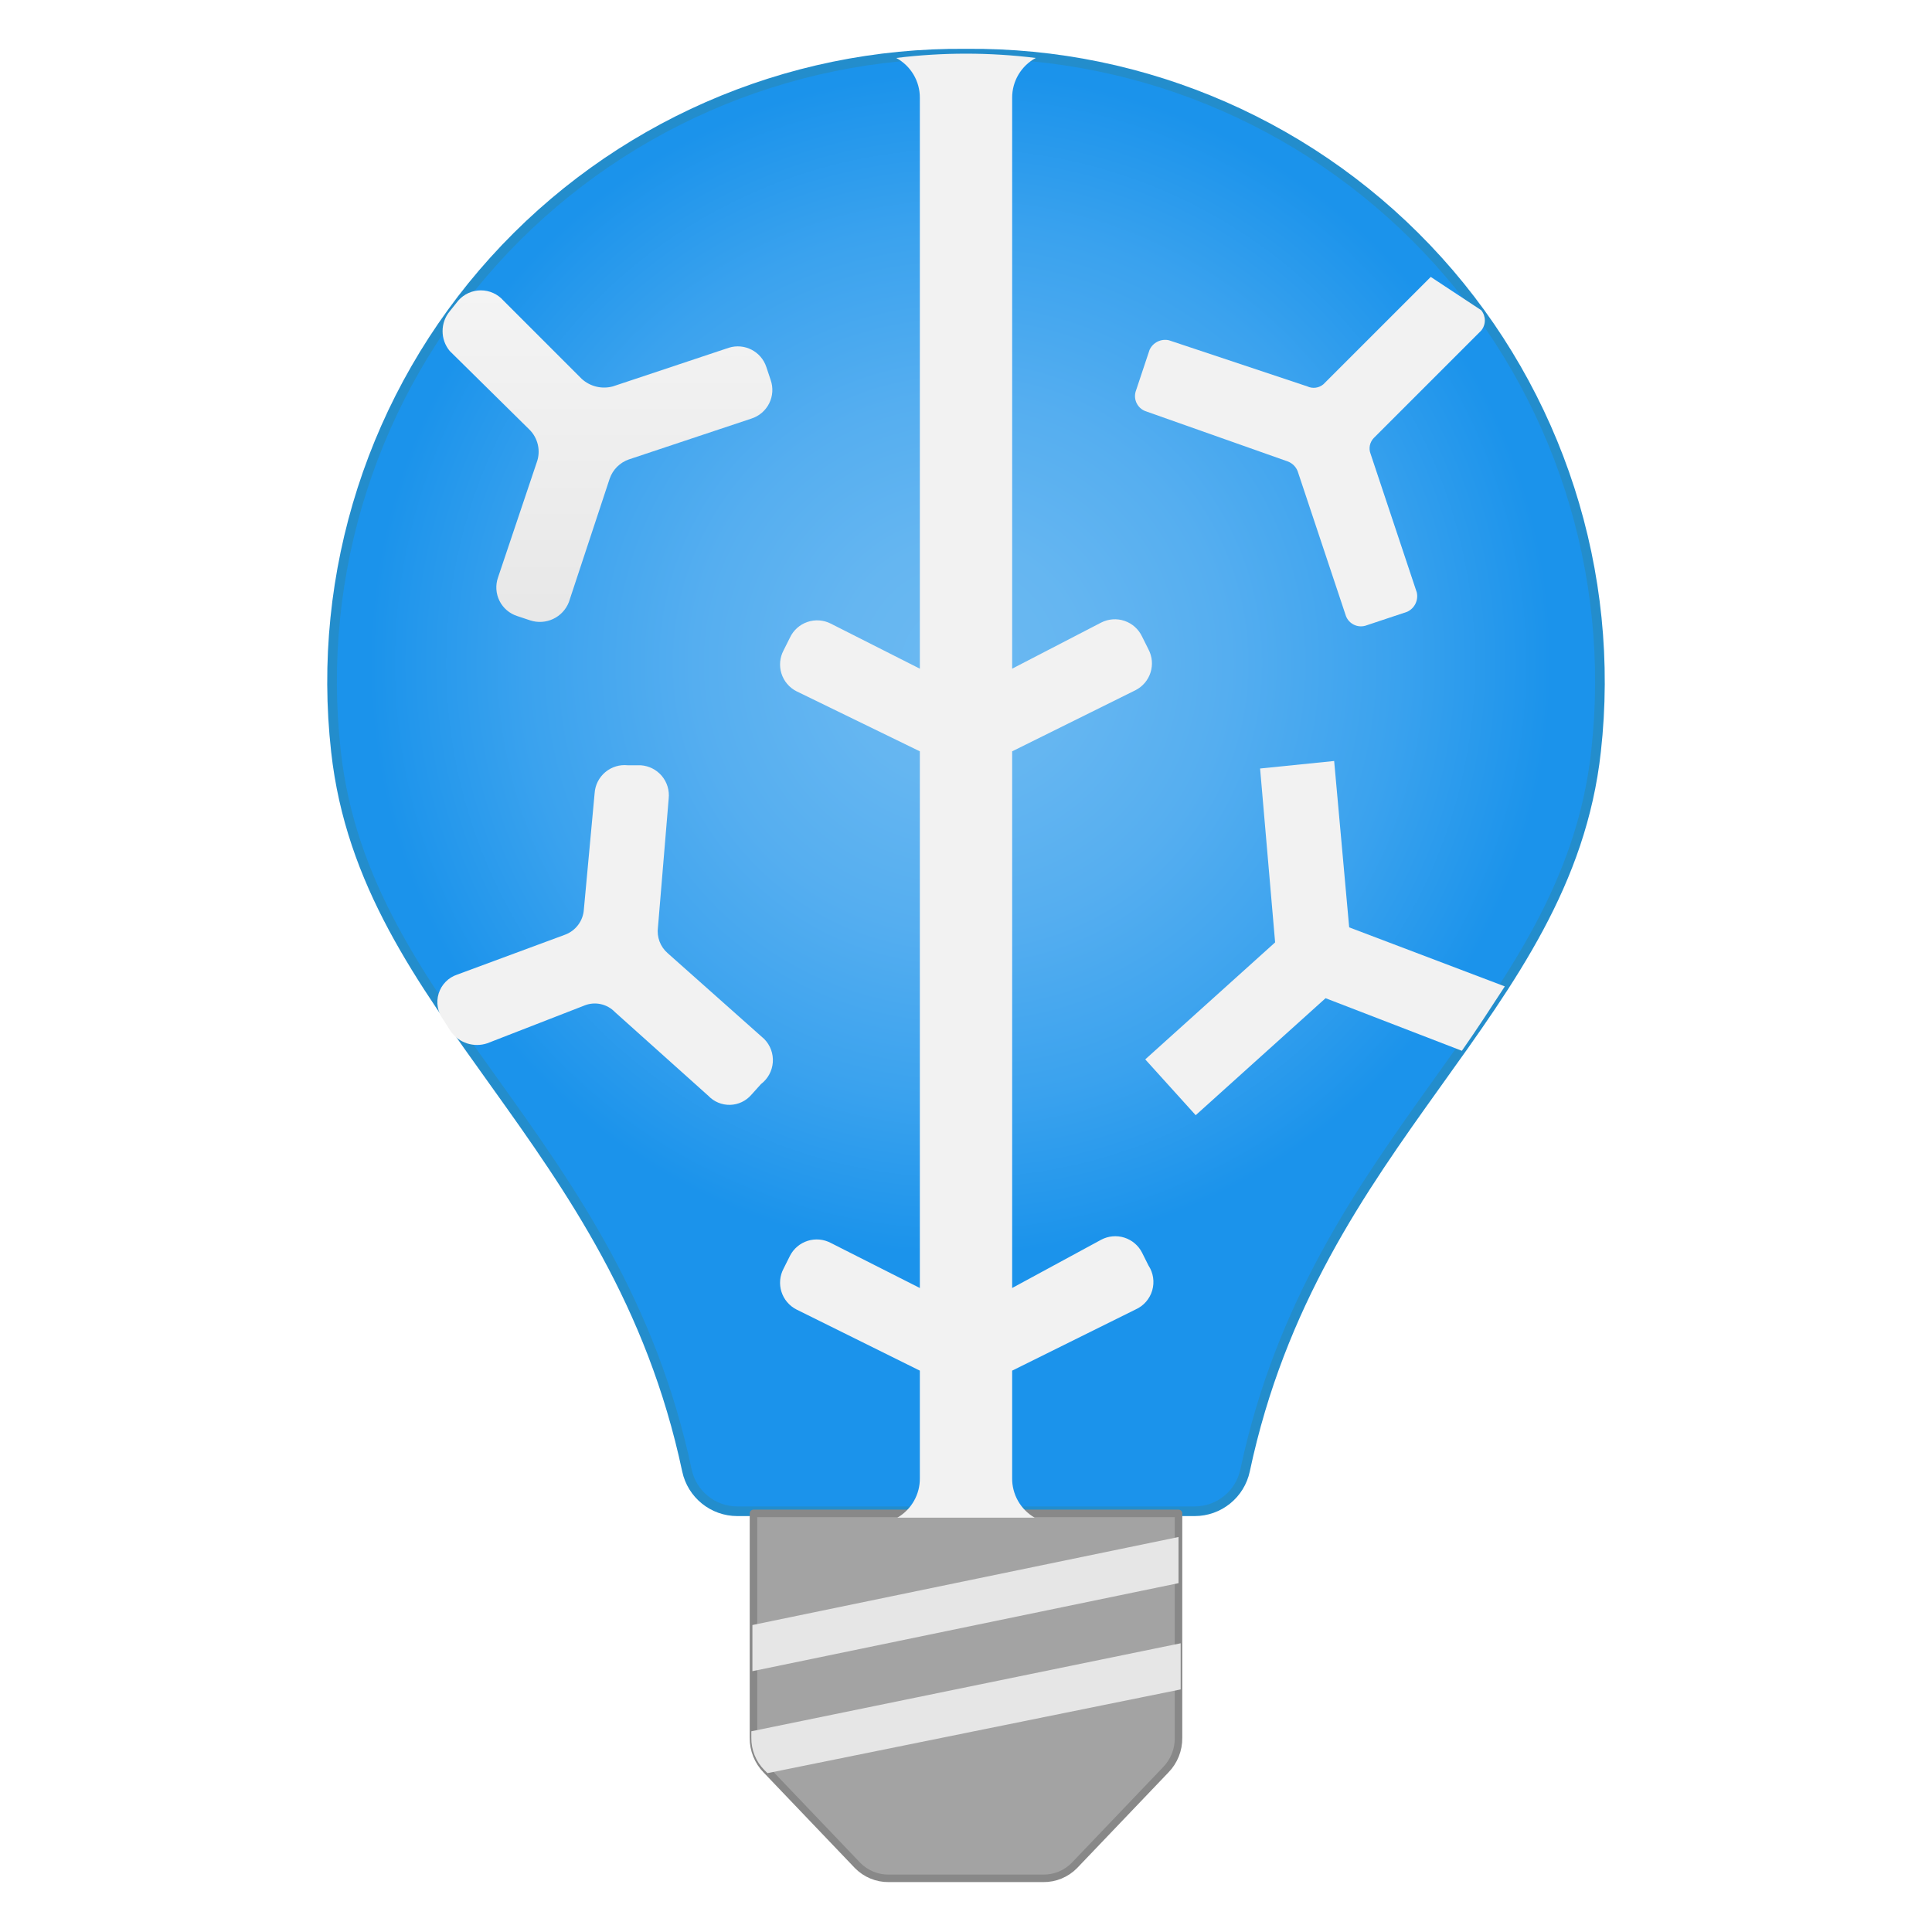
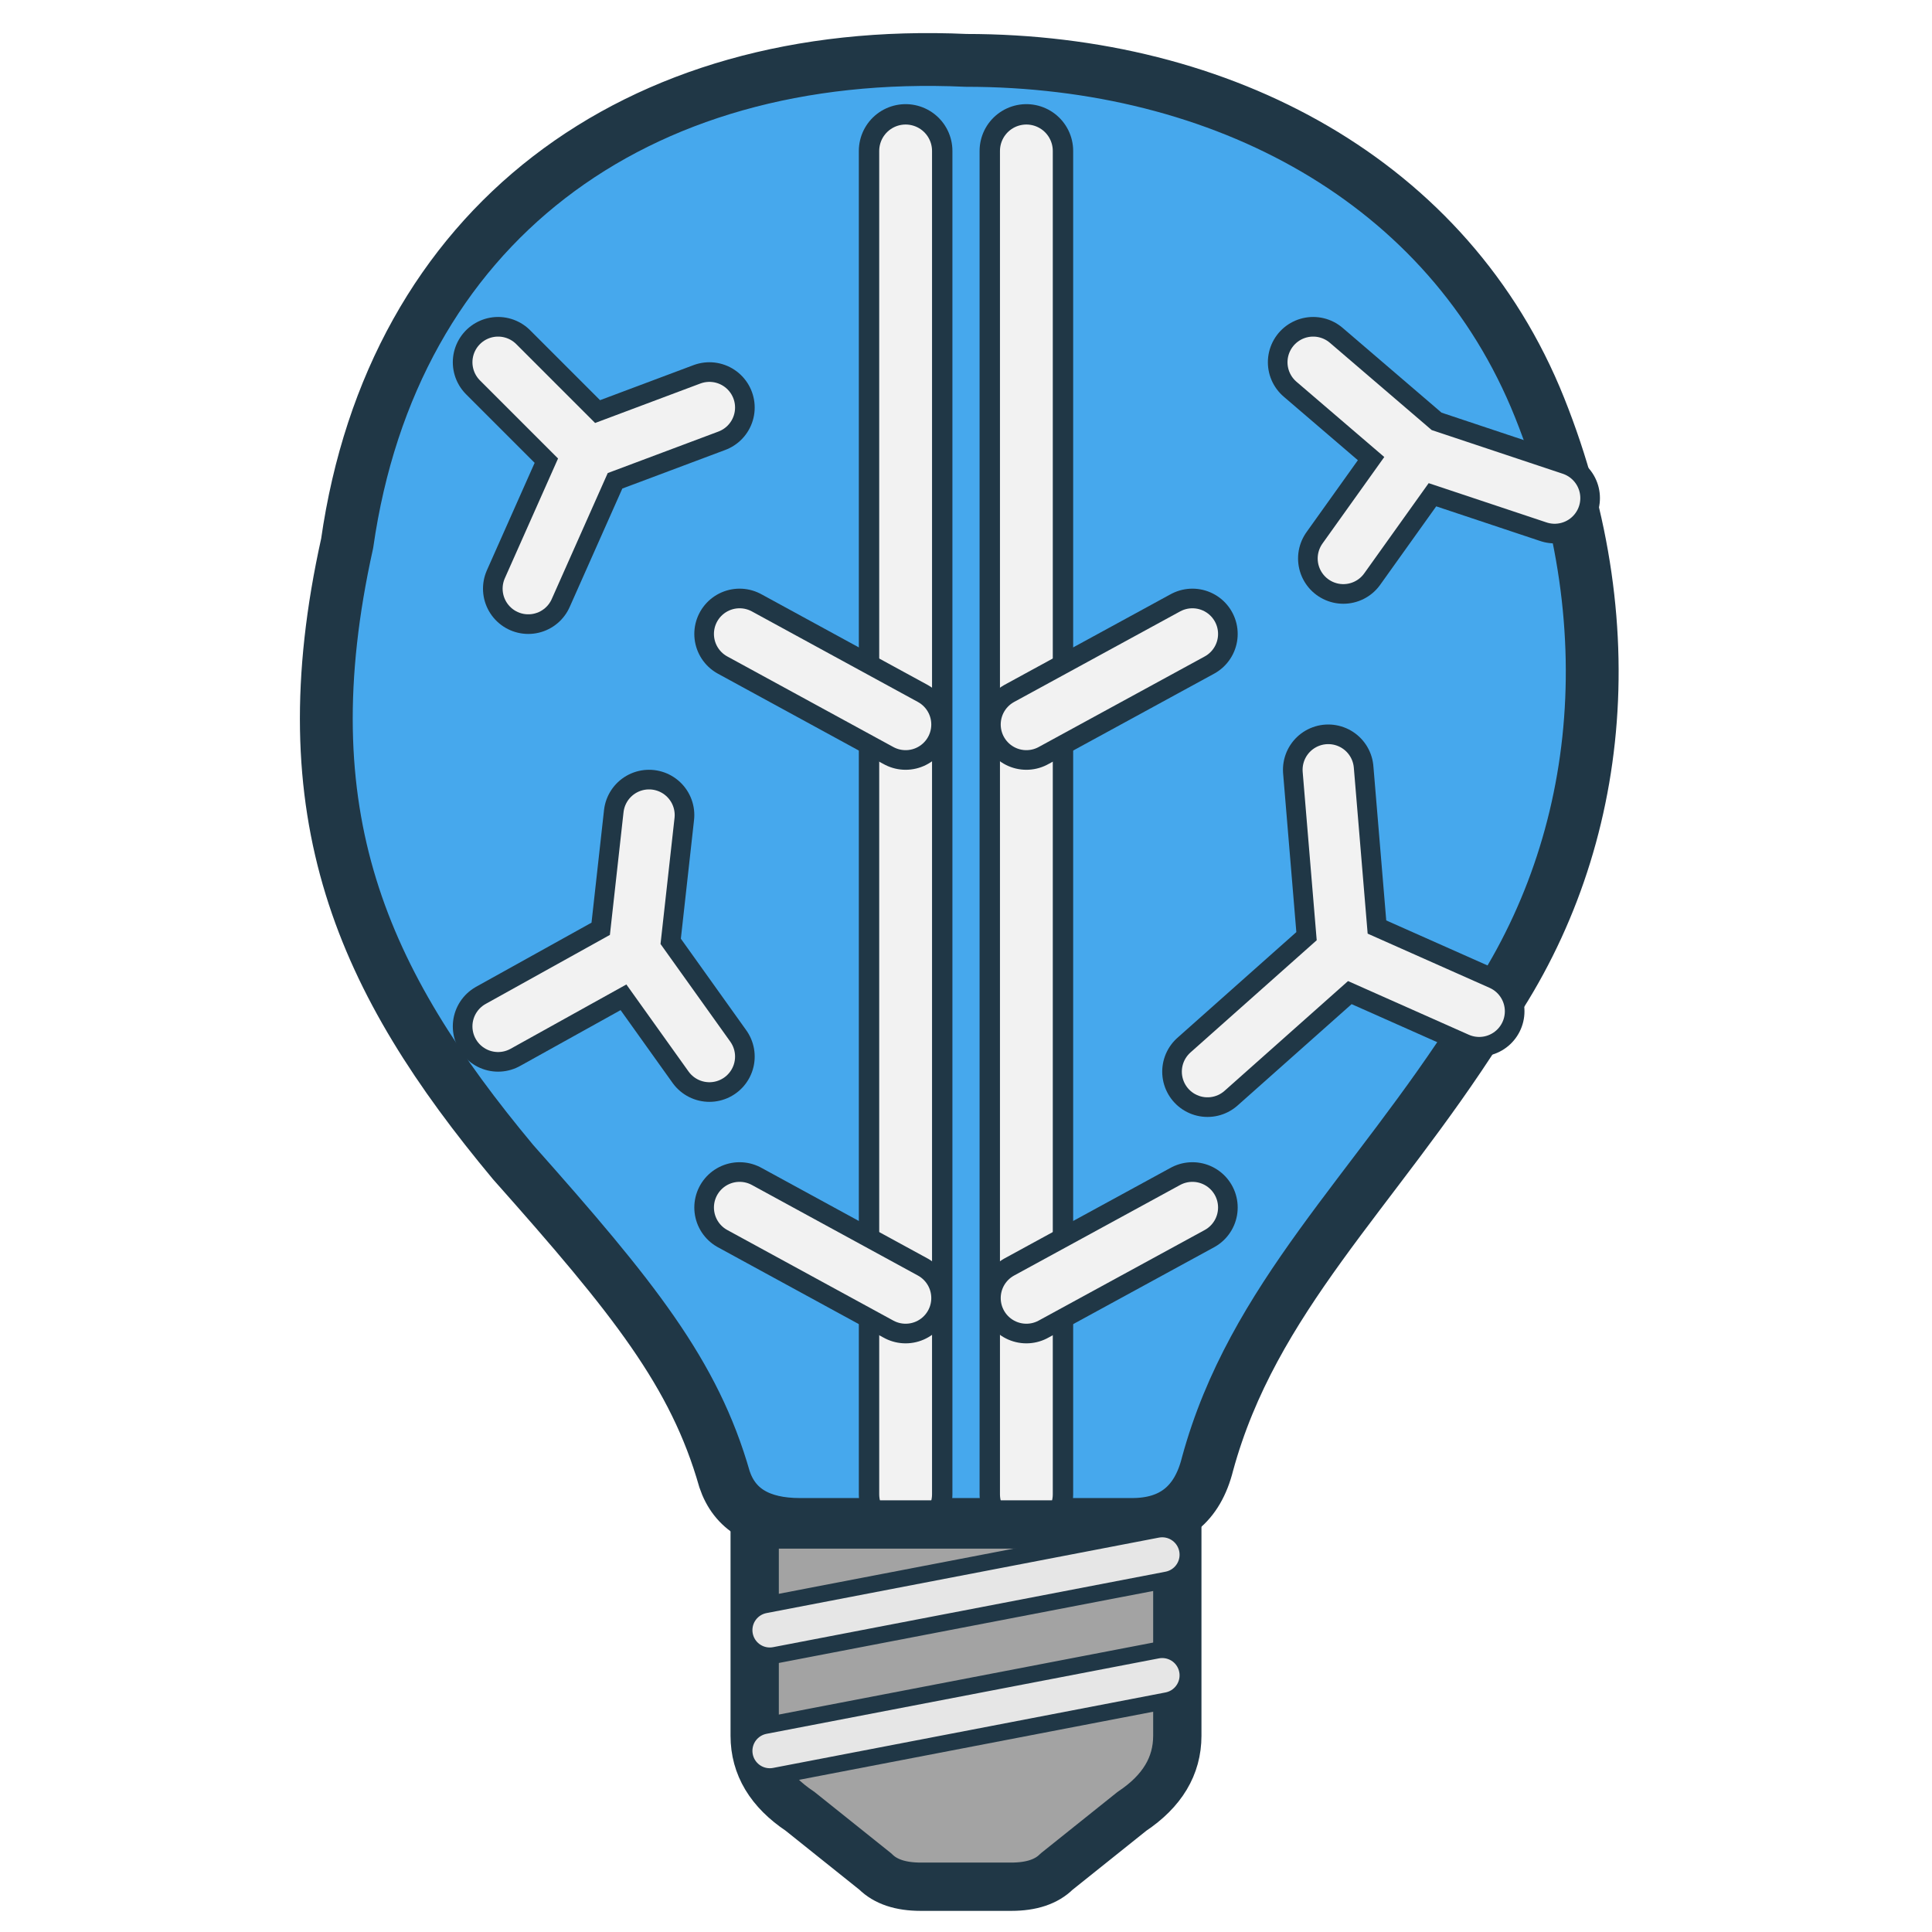
- <svg xmlns="http://www.w3.org/2000/svg" width="128" height="128" viewBox="0 0 128 128">
-   <defs>
-     <radialGradient id="bulb" cx="8.95" cy="6.18" r="5.51" gradientUnits="userSpaceOnUse">
-       <stop offset="0" stop-color="#6bb9f2" />
-       <stop offset=".2" stop-color="#65b6f1" />
-       <stop offset=".45" stop-color="#55aef0" />
-       <stop offset=".74" stop-color="#3aa2ee" />
-       <stop offset="1" stop-color="#1b93eb" />
-     </radialGradient>
-     <linearGradient id="branch-white" x1="5.67" y1="0" x2="5.67" y2="12.53" gradientUnits="userSpaceOnUse">
-       <stop offset="0" stop-color="#fff" />
-       <stop offset="1" stop-color="#ccc" />
-     </linearGradient>
-   </defs>
-   <g transform="scale(7.111111)" stroke-linecap="round" stroke-linejoin="round">
-     <path d="M9 .5       A5.85 5.85 0 0 0 3.13 7       C3.40 9.45 5.74 10.59 6.40 13.70       A.48 .48 0 0 0 6.87 14.08       H11.13       A.48 .48 0 0 0 11.60 13.70       C12.26 10.59 14.60 9.45 14.87 7       A5.85 5.85 0 0 0 9 .5 Z" fill="url(#bulb)" stroke="#238dcc" stroke-width=".09" />
-     <path d="M10.86 16.49       L10.01 17.38       A.4 .4 0 0 1 9.72 17.5       H8.28       A.4 .4 0 0 1 7.99 17.38       L7.14 16.49       A.42 .42 0 0 1 7.02 16.19       V14.1 H10.98 V16.19       A.42 .42 0 0 1 10.86 16.49 Z" fill="#a3a3a3" stroke="#888" stroke-width=".07" />
-     <path d="M13.33 2.58       L12.33 3.58       A.14 .14 0 0 1 12.18 3.60       L10.89 3.17       A.16 .16 0 0 0 10.71 3.26       L10.58 3.65       A.15 .15 0 0 0 10.67 3.83       L12 4.30       A.16 .16 0 0 1 12.09 4.39       L12.54 5.74       A.15 .15 0 0 0 12.72 5.83       L13.11 5.70       A.16 .16 0 0 0 13.20 5.52       L12.77 4.23       A.14 .14 0 0 1 12.80 4.08       L13.80 3.08       A.15 .15 0 0 0 13.80 2.89       Z" fill="#f2f2f2" />
-     <path d="M10.70 11.79       L10.64 11.67       A.28 .28 0 0 0 10.26 11.55       L9.43 12 V7       L10.58 6.43       A.28 .28 0 0 0 10.70 6.05       L10.64 5.93       A.28 .28 0 0 0 10.26 5.80       L9.43 6.23       V.91       A.42 .42 0 0 1 9.65 .54       A5.3 5.3 0 0 0 8.35 .54       A.42 .42 0 0 1 8.57 .91       V6.23       L7.74 5.81       A.28 .28 0 0 0 7.36 5.94       L7.30 6.06       A.28 .28 0 0 0 7.42 6.44       L8.57 7 V12       L7.74 11.58       A.28 .28 0 0 0 7.36 11.70       L7.30 11.82       A.28 .28 0 0 0 7.42 12.20       L8.57 12.77       V13.77       A.42 .42 0 0 1 8.36 14.14       H9.64       A.42 .42 0 0 1 9.43 13.77       V12.77       L10.58 12.20       A.28 .28 0 0 0 10.70 11.79 Z" fill="#f2f2f2" />
-     <path d="M6.79 3.24       L5.71 3.60       A.31 .31 0 0 1 5.42 3.53       L4.69 2.80       A.28 .28 0 0 0 4.27 2.80       L4.19 2.90       A.29 .29 0 0 0 4.19 3.27       L4.93 4       A.29 .29 0 0 1 5 4.31       L4.64 5.38       A.28 .28 0 0 0 4.82 5.74       L4.94 5.78       A.29 .29 0 0 0 5.30 5.61       L5.68 4.46       A.29 .29 0 0 1 5.86 4.28       L7 3.90       A.28 .28 0 0 0 7.18 3.54       L7.14 3.42       A.28 .28 0 0 0 6.79 3.24 Z" fill="url(#branch-white)" />
-     <path d="M12.57 8.64       L12.43 7.09       L11.74 7.16       L11.88 8.78       L10.67 9.87       L11.14 10.39       L12.35 9.30       L13.62 9.79       C13.76 9.59 13.89 9.39 14.02 9.19       Z" fill="#f2f2f2" />
-     <path d="M7.12 9.68       L6.22 8.88       A.27 .27 0 0 1 6.13 8.64       L6.23 7.44       A.28 .28 0 0 0 5.97 7.13       H5.85       A.28 .28 0 0 0 5.54 7.39       L5.44 8.47       A.27 .27 0 0 1 5.26 8.71       L4.26 9.08       A.27 .27 0 0 0 4.13 9.50       L4.20 9.61       A.30 .30 0 0 0 4.54 9.72       L5.44 9.37       A.26 .26 0 0 1 5.73 9.43       L6.60 10.21       A.27 .27 0 0 0 7 10.20       L7.09 10.10       A.28 .28 0 0 0 7.12 9.68 Z" fill="#f2f2f2" />
-     <path d="M11 15.31 L7 16.13 V16.19       A.42 .42 0 0 0 7.12 16.49       L7.15 16.52 L11 15.74 Z" fill="#e6e6e6" />
-     <path d="M7.01 15.57 L10.98 14.75 V14.32 L7.01 15.14 Z" fill="#e6e6e6" />
-   </g>
+ <svg xmlns="http://www.w3.org/2000/svg" width="128" height="128" viewBox="0 0 128 128" fill="none" stroke-linecap="round" stroke-linejoin="round" role="img" aria-labelledby="title desc">
+   <path d="M64 4        C42 3 26 15 23 36        C19 54 24 65 34 77        C42 86 46 91 48 98        Q49 101 53 101        L75 101        Q79 101 80 97        C83 86 91 79 98 68        C106 57 108 42 102 27        C96 12 81 4 64 4 Z" fill="#46A8ED" stroke="#203746" stroke-width="3.5" />
+   <path d="M60 99        L60 10        M68 10        L68 99" stroke="#203746" stroke-width="6.2" />
+   <path d="M60 99        L60 10        M68 10        L68 99" stroke="#F2F2F2" stroke-width="3.5" />
+   <path d="M60 48        L49 42        M68 48        L79 42" stroke="#203746" stroke-width="6" />
+   <path d="M60 48        L49 42        M68 48        L79 42" stroke="#F2F2F2" stroke-width="3.4" />
+   <path d="M60 86        L49 80        M68 86        L79 80" stroke="#203746" stroke-width="6" />
+   <path d="M60 86        L49 80        M68 86        L79 80" stroke="#F2F2F2" stroke-width="3.4" />
+   <path d="M47 27        L39 30        L33 24        M39 30        L35 39" stroke="#203746" stroke-width="6" />
+   <path d="M47 27        L39 30        L33 24        M39 30        L35 39" stroke="#F2F2F2" stroke-width="3.4" />
+   <path d="M87 24        L94 30        L89 37        M94 30        L103 33" stroke="#203746" stroke-width="6" />
+   <path d="M87 24        L94 30        L89 37        M94 30        L103 33" stroke="#F2F2F2" stroke-width="3.4" />
+   <path d="M47 70        L42 63        L43 54        M42 63        L33 68" stroke="#203746" stroke-width="6" />
+   <path d="M47 70        L42 63        L43 54        M42 63        L33 68" stroke="#F2F2F2" stroke-width="3.4" />
+   <path d="M80 71        L89 63        L88 51        M89 63        L98 67" stroke="#203746" stroke-width="6" />
+   <path d="M80 71        L89 63        L88 51        M89 63        L98 67" stroke="#F2F2F2" stroke-width="3.4" />
+   <path d="M50 101        L78 101        L78 115        Q78 118 75 120        L70 124        Q69 125 67 125        L61 125        Q59 125 58 124        L53 120        Q50 118 50 115 Z" fill="#A3A3A3" stroke="#203746" stroke-width="3.2" />
+   <path d="M51 108        L77 103        M51 116        L77 111" stroke="#203746" stroke-width="4.5" />
+   <path d="M51 108        L77 103        M51 116        L77 111" stroke="#E6E6E6" stroke-width="2.3" />
</svg>
